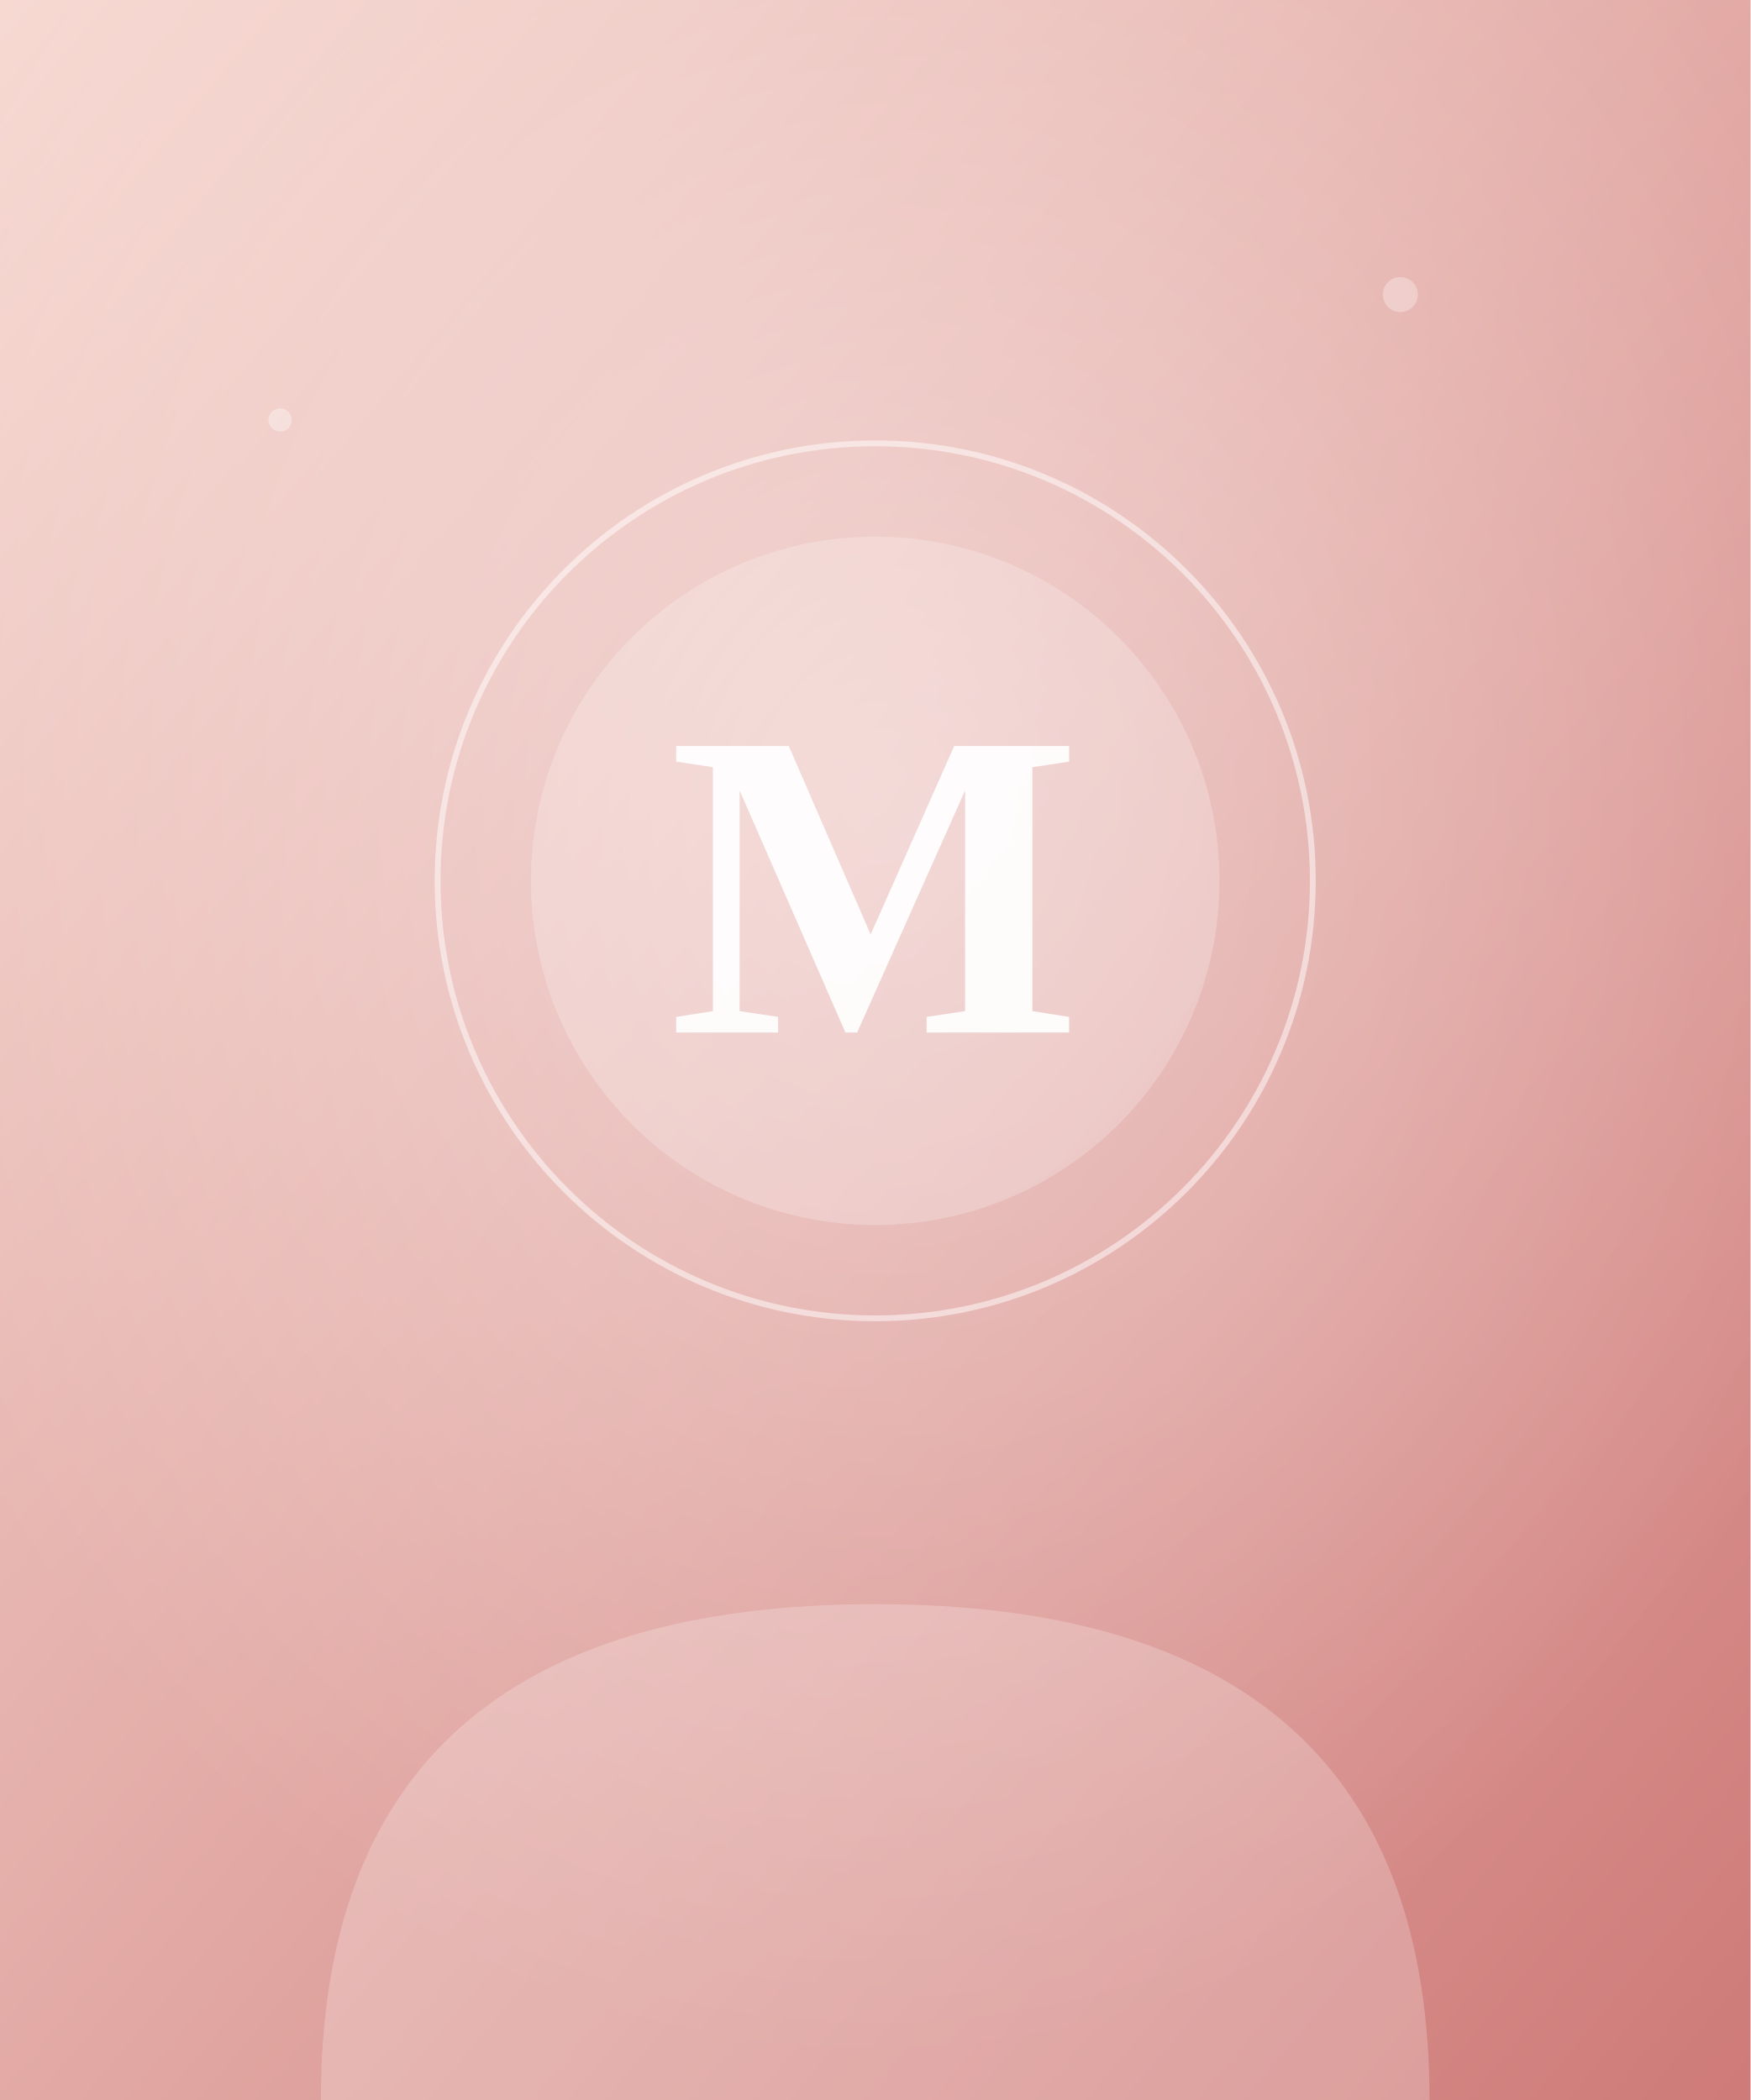
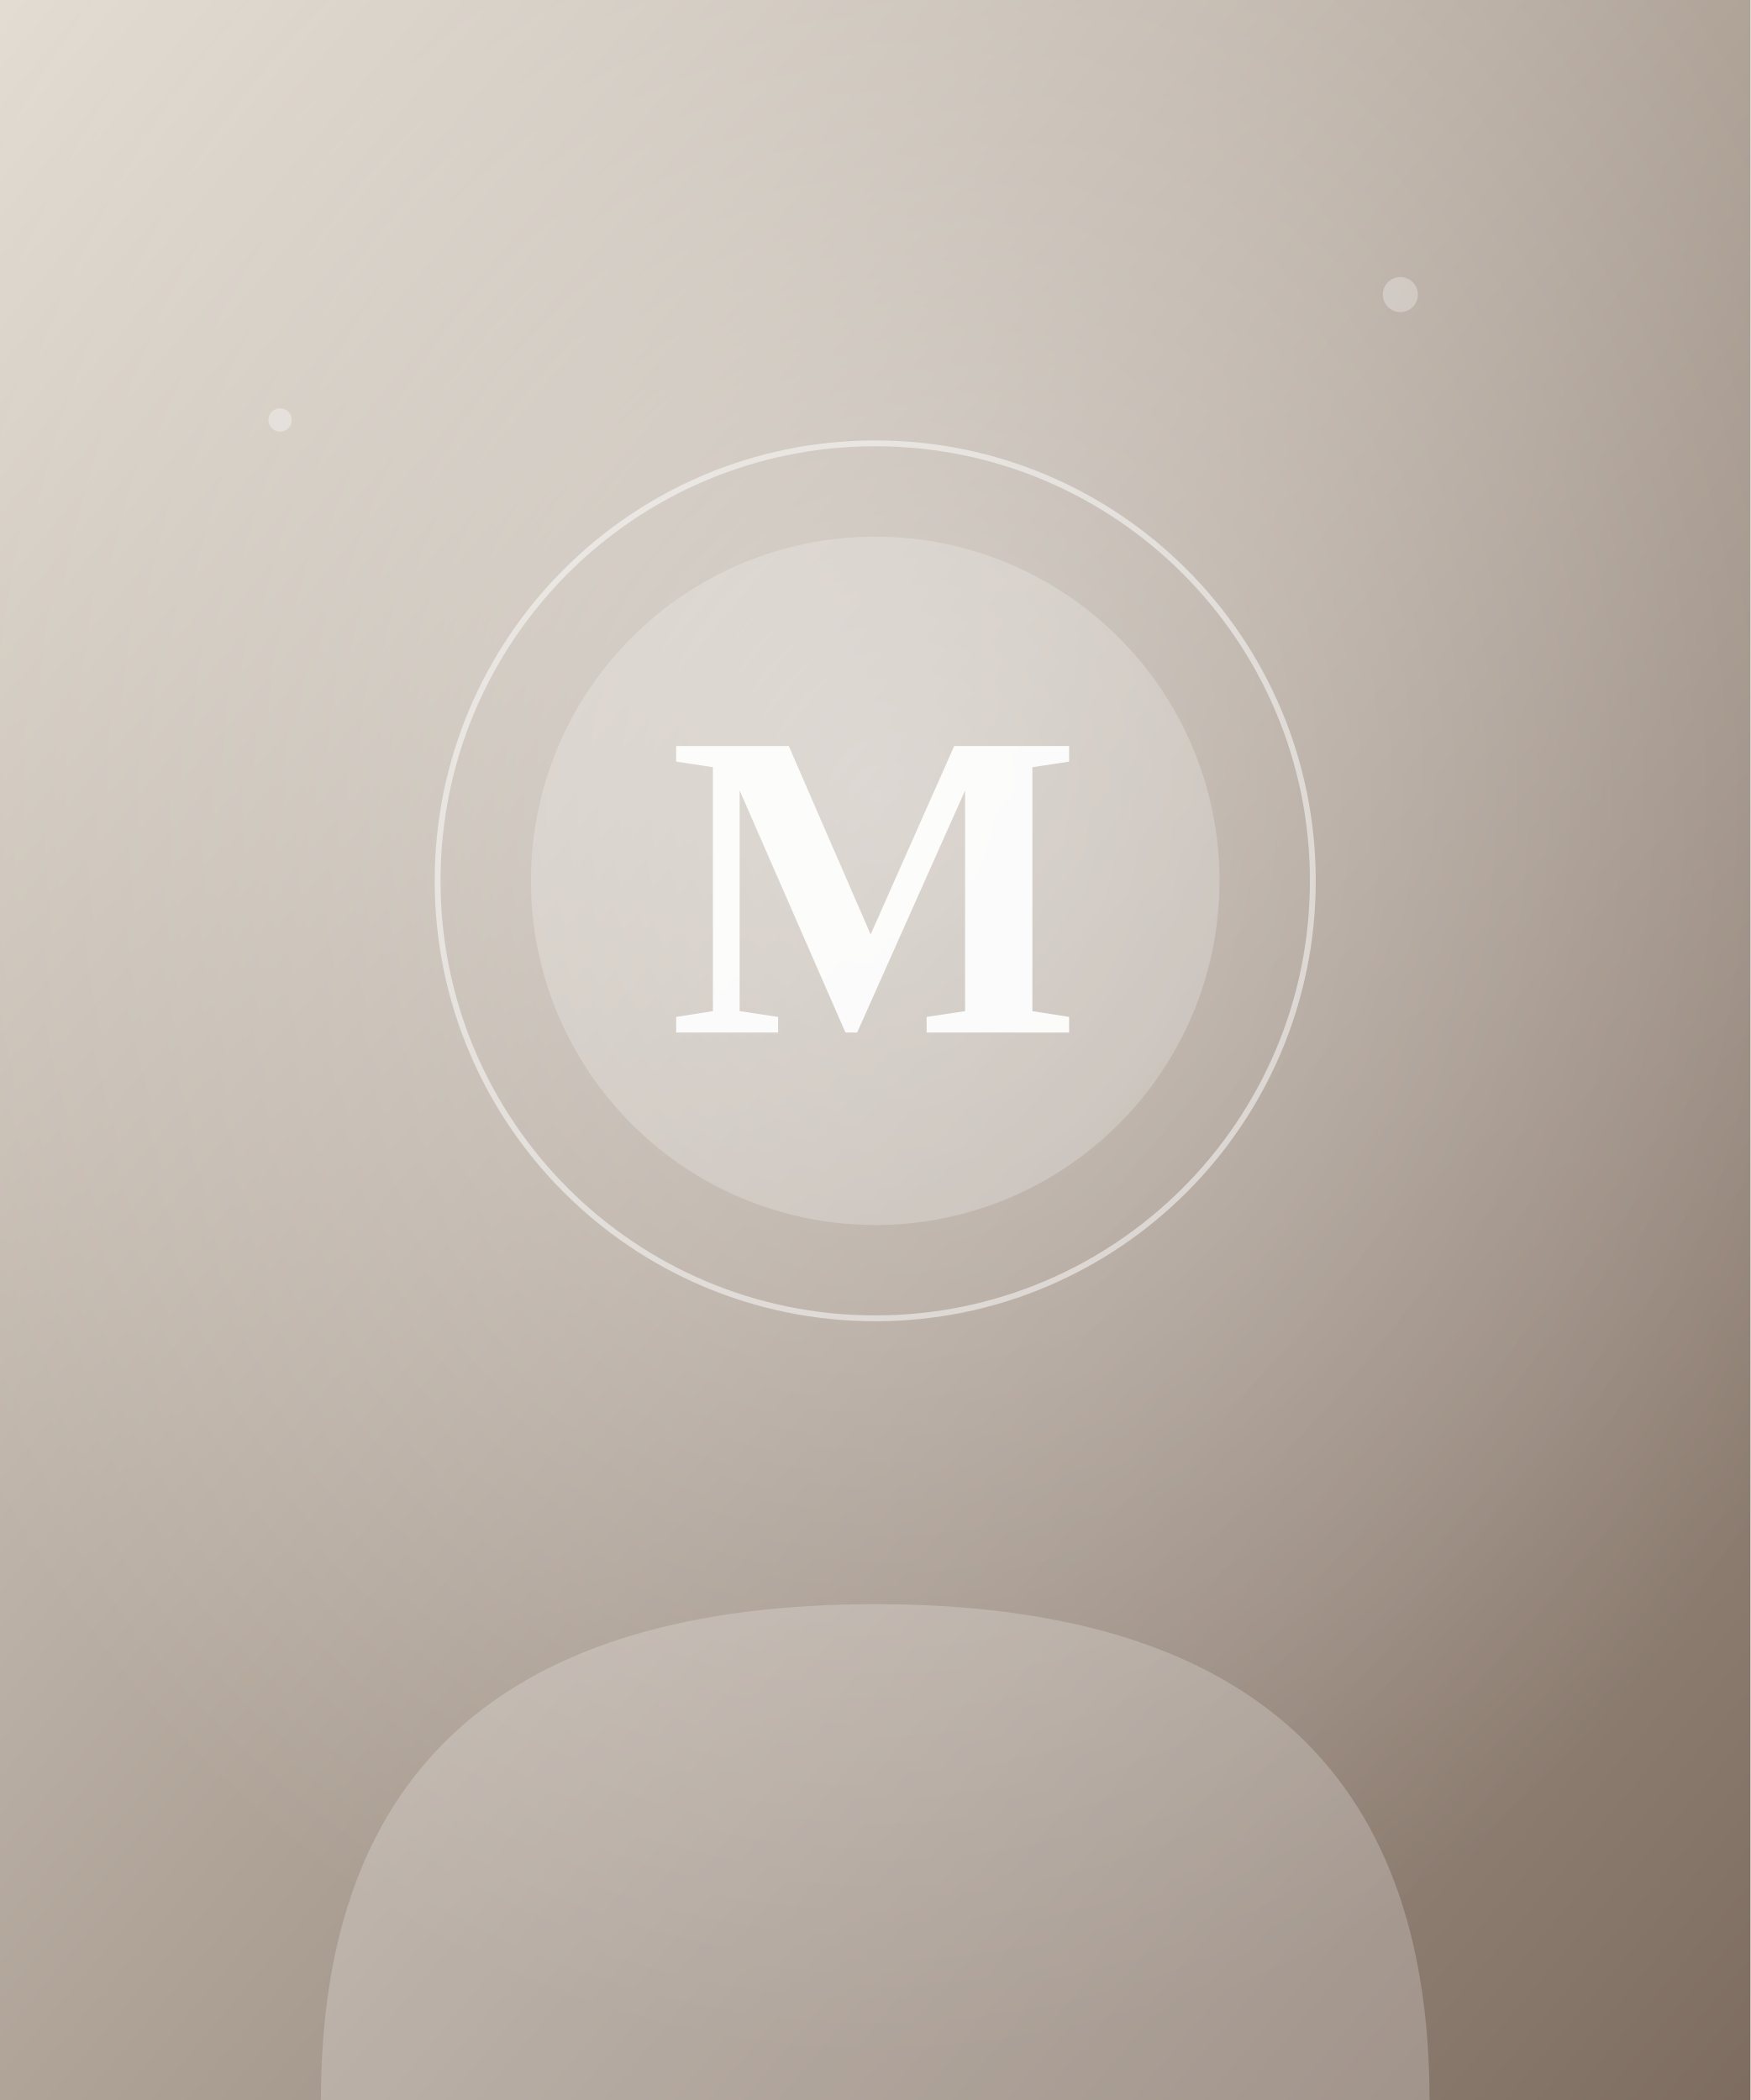
<svg xmlns="http://www.w3.org/2000/svg" viewBox="0 0 600 720" width="600" height="720" role="img">
  <defs>
    <linearGradient id="g" x1="0" y1="0" x2="1" y2="1">
-       <stop offset="0" stop-color="#F7DAD3" />
-       <stop offset="1" stop-color="#CE7A78" />
+       <stop offset="0" stop-color="#E3DDD3" />
+       <stop offset="1" stop-color="#7D6B5F" />
    </linearGradient>
    <radialGradient id="glow" cx="50%" cy="38%" r="60%">
      <stop offset="0" stop-color="#fff" stop-opacity=".40" />
      <stop offset="1" stop-color="#fff" stop-opacity="0" />
    </radialGradient>
  </defs>
  <rect width="600" height="720" fill="url(#g)" />
  <rect width="600" height="720" fill="url(#glow)" />
  <circle cx="480" cy="101" r="6" fill="#fff" opacity=".3" />
  <circle cx="96" cy="144" r="4" fill="#fff" opacity=".35" />
  <g fill="#ffffff" opacity=".22">
    <circle cx="300" cy="302" r="118" />
    <path d="M110 720 q0 -170 190 -170 q190 0 190 170 Z" />
  </g>
  <circle cx="300" cy="302" r="150" fill="none" stroke="#fff" stroke-width="2" opacity=".5" />
-   <text x="300" y="354" text-anchor="middle" font-family="Fraunces, Georgia, 'Times New Roman', serif" font-size="150" font-weight="600" fill="#ffffff" opacity=".92">М</text>
+   <text x="300" y="354" text-anchor="middle" font-family="Playfair Display, Georgia, 'Times New Roman', serif" font-size="150" font-weight="600" fill="#ffffff" opacity=".92">М</text>
</svg>
